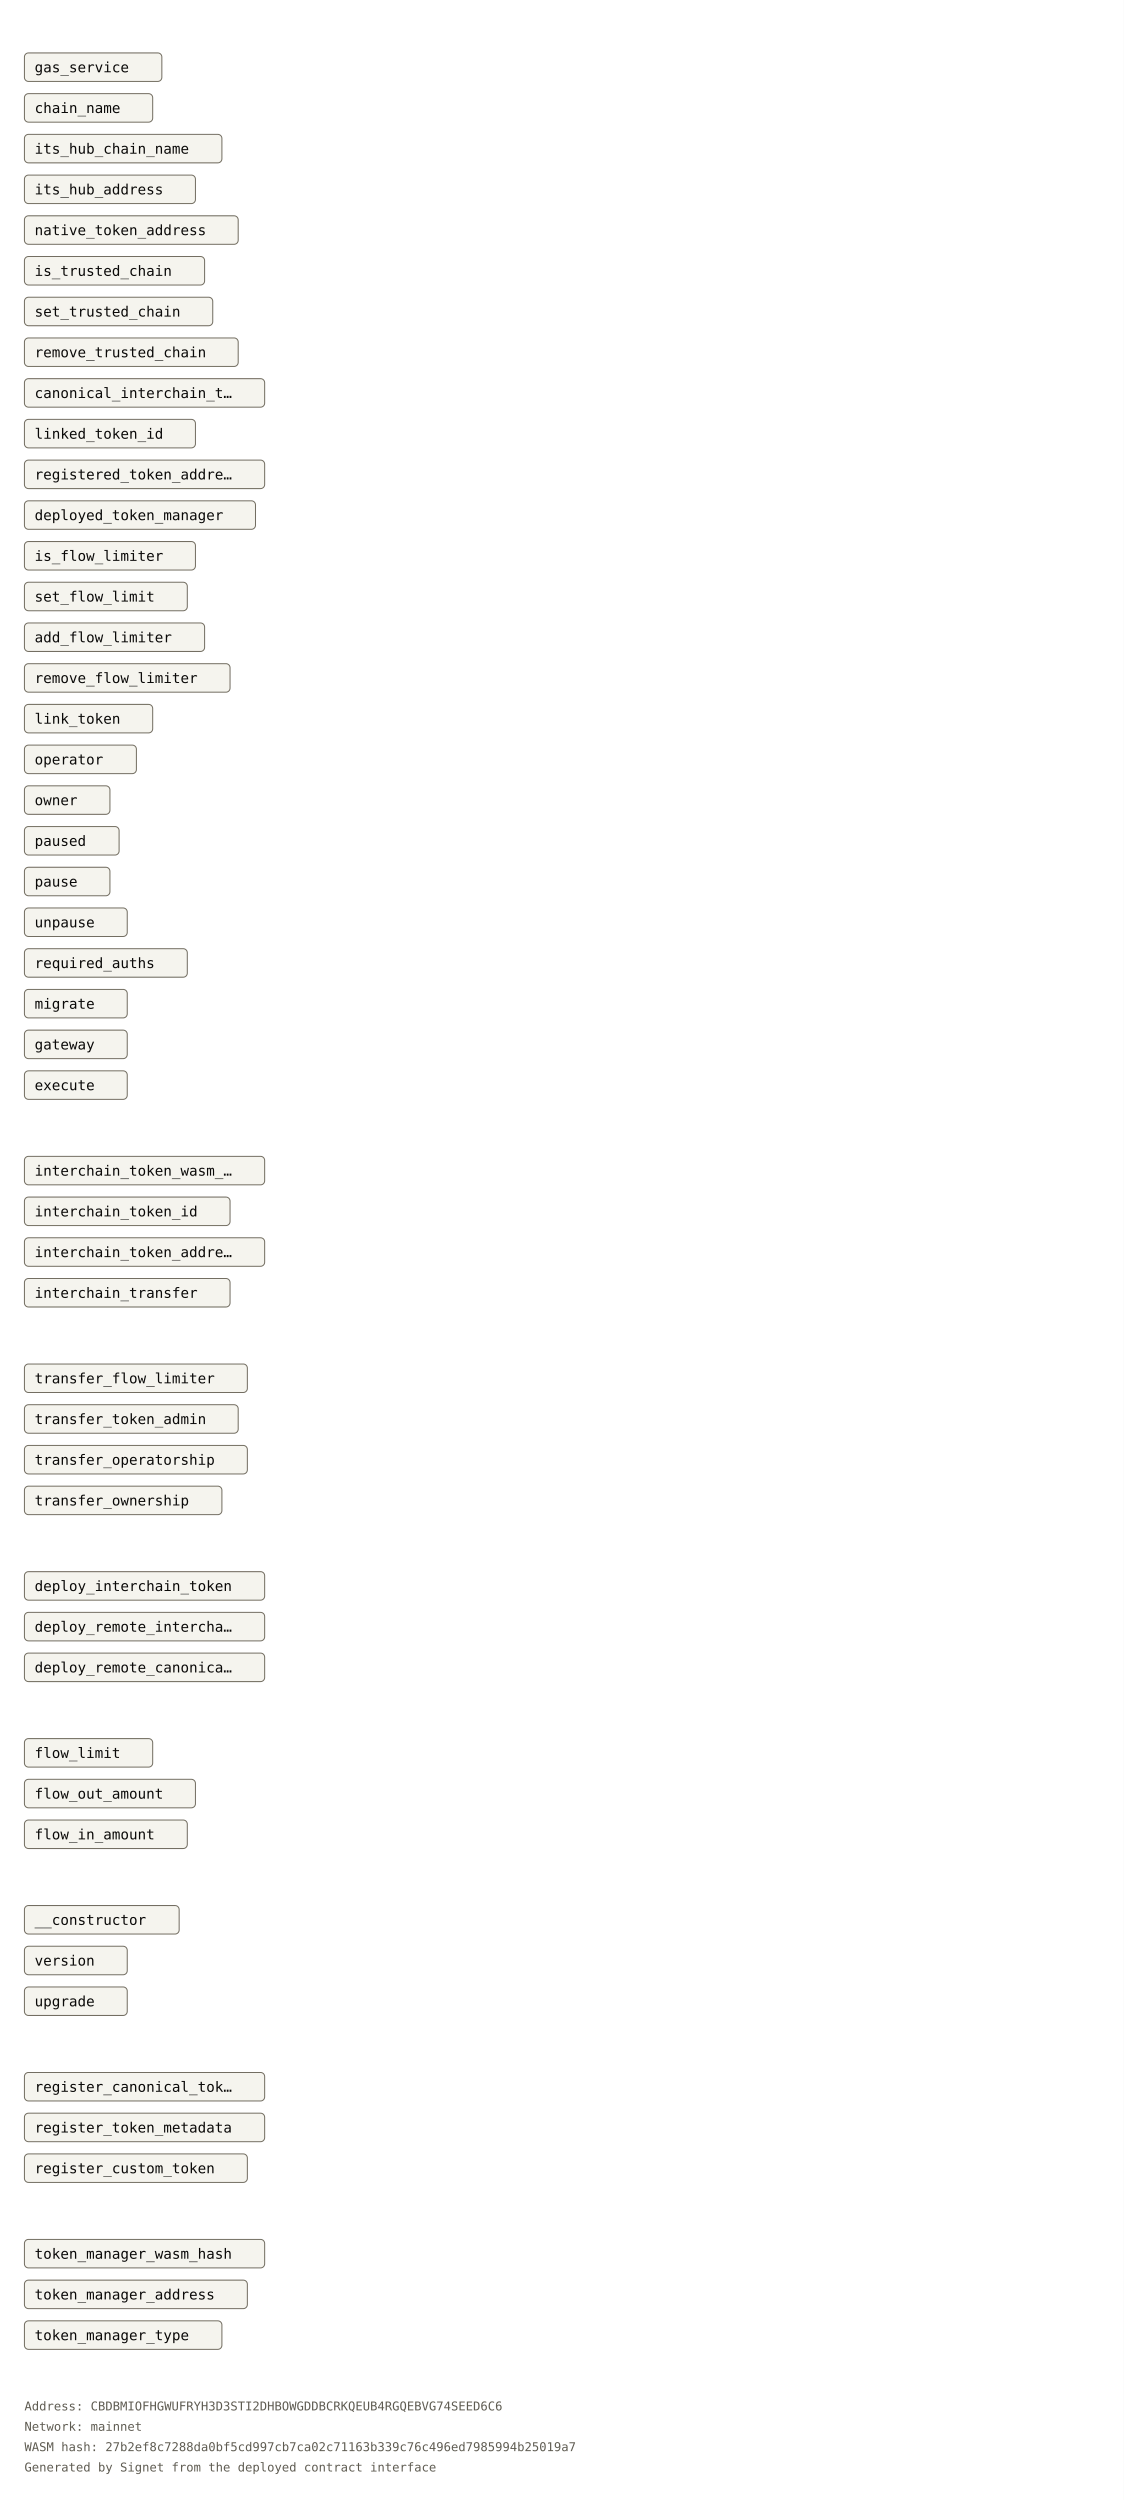
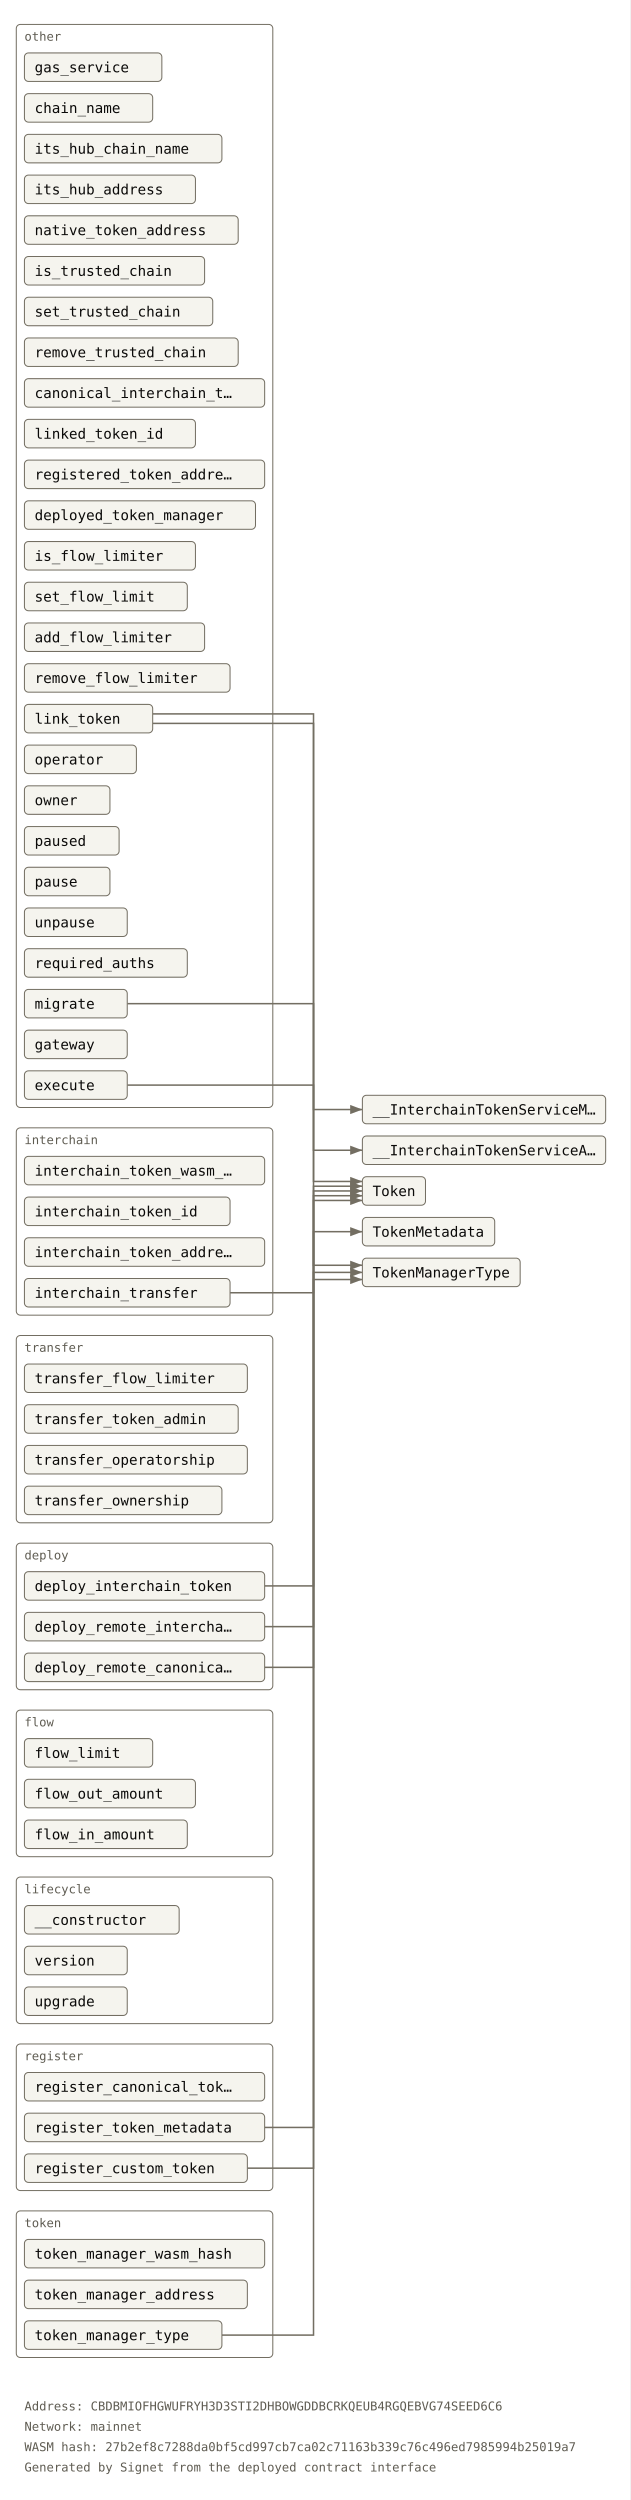
- <svg xmlns="http://www.w3.org/2000/svg" width="1104" height="2456" viewBox="0 0 1104 2456" role="img" aria-labelledby="export-title export-desc">
+ <svg xmlns="http://www.w3.org/2000/svg" width="619" height="2456" viewBox="0 0 619 2456" role="img" aria-labelledby="export-title export-desc">
  <style>text { font-family: monospace; font-size: 14px; }
.footer, .group-label { font-size: 12px; }
.canvas { fill: #ffffff; }
.node { fill: #f5f4ee; stroke: #736e62; }
.group { fill: none; stroke: #736e62; }
.label { fill: #0a0908; }
.footer, .group-label { fill: #5e5b51; }
.edge { fill: none; stroke: #736e62; stroke-width: 1.5; }
.arrow { fill: #736e62; }
@media (prefers-color-scheme: dark) { .canvas { fill: #0a0908; }
.node { fill: #181614; stroke: #736e62; }
.group { fill: none; stroke: #736e62; }
.label { fill: #f5f4ee; }
.footer, .group-label { fill: #9e9a8f; }
.edge { fill: none; stroke: #736e62; stroke-width: 1.5; }
.arrow { fill: #736e62; } }</style>
-   <rect class="canvas" width="1104" height="2456" />
+   <rect class="canvas" width="619" height="2456" />
  <defs>
    <marker id="export-arrow" markerWidth="8" markerHeight="6" refX="8" refY="3" orient="auto">
      <path class="arrow" d="M0,0 L8,3 L0,6 Z" />
    </marker>
  </defs>
+   <rect class="group" x="16" y="24" width="252" height="1064" rx="4" />
+   <text class="group-label" x="24" y="40">other</text>
+   <rect class="group" x="16" y="1108" width="252" height="184" rx="4" />
+   <text class="group-label" x="24" y="1124">interchain</text>
+   <rect class="group" x="16" y="1312" width="252" height="184" rx="4" />
+   <text class="group-label" x="24" y="1328">transfer</text>
+   <rect class="group" x="16" y="1516" width="252" height="144" rx="4" />
+   <text class="group-label" x="24" y="1532">deploy</text>
+   <rect class="group" x="16" y="1680" width="252" height="144" rx="4" />
+   <text class="group-label" x="24" y="1696">flow</text>
+   <rect class="group" x="16" y="1844" width="252" height="144" rx="4" />
+   <text class="group-label" x="24" y="1860">lifecycle</text>
+   <rect class="group" x="16" y="2008" width="252" height="144" rx="4" />
+   <text class="group-label" x="24" y="2024">register</text>
+   <rect class="group" x="16" y="2172" width="252" height="144" rx="4" />
+   <text class="group-label" x="24" y="2188">token</text>
+   <polyline class="edge" points="218,2294 308,2294 308,1257 356,1257" marker-end="url(#export-arrow)" />
+   <polyline class="edge" points="260,1558 308,1558 308,1210 356,1210" marker-end="url(#export-arrow)" />
+   <polyline class="edge" points="260,1598 308,1598 308,1170 356,1170" marker-end="url(#export-arrow)" />
+   <polyline class="edge" points="260,1638 308,1638 308,1174.667 356,1174.667" marker-end="url(#export-arrow)" />
+   <polyline class="edge" points="260,2090 308,2090 308,1179.333 356,1179.333" marker-end="url(#export-arrow)" />
+   <polyline class="edge" points="243,2130 308,2130 308,1250 356,1250" marker-end="url(#export-arrow)" />
+   <polyline class="edge" points="150,710.667 308,710.667 308,1243 356,1243" marker-end="url(#export-arrow)" />
+   <polyline class="edge" points="150,701.333 308,701.333 308,1160.667 356,1160.667" marker-end="url(#export-arrow)" />
+   <polyline class="edge" points="226,1270 308,1270 308,1165.333 356,1165.333" marker-end="url(#export-arrow)" />
+   <polyline class="edge" points="125,986 308,986 308,1090 356,1090" marker-end="url(#export-arrow)" />
+   <polyline class="edge" points="125,1066 308,1066 308,1130 356,1130" marker-end="url(#export-arrow)" />
  <g>
    <rect class="node" x="24" y="52" width="135" height="28" rx="4" />
    <text class="label" x="34" y="71">gas_service</text>
  </g>
  <g>
    <rect class="node" x="24" y="92" width="126" height="28" rx="4" />
    <text class="label" x="34" y="111">chain_name</text>
  </g>
  <g>
    <rect class="node" x="24" y="132" width="194" height="28" rx="4" />
    <text class="label" x="34" y="151">its_hub_chain_name</text>
  </g>
  <g>
    <rect class="node" x="24" y="172" width="168" height="28" rx="4" />
    <text class="label" x="34" y="191">its_hub_address</text>
  </g>
  <g>
    <rect class="node" x="24" y="212" width="210" height="28" rx="4" />
    <text class="label" x="34" y="231">native_token_address</text>
  </g>
  <g>
    <rect class="node" x="24" y="1136" width="236" height="28" rx="4" />
    <text class="label" x="34" y="1155">interchain_token_wasm_…</text>
  </g>
  <g>
    <rect class="node" x="24" y="2200" width="236" height="28" rx="4" />
    <text class="label" x="34" y="2219">token_manager_wasm_hash</text>
  </g>
  <g>
    <rect class="node" x="24" y="252" width="177" height="28" rx="4" />
    <text class="label" x="34" y="271">is_trusted_chain</text>
  </g>
  <g>
    <rect class="node" x="24" y="292" width="185" height="28" rx="4" />
    <text class="label" x="34" y="311">set_trusted_chain</text>
  </g>
  <g>
    <rect class="node" x="24" y="332" width="210" height="28" rx="4" />
    <text class="label" x="34" y="351">remove_trusted_chain</text>
  </g>
  <g>
    <rect class="node" x="24" y="1176" width="202" height="28" rx="4" />
    <text class="label" x="34" y="1195">interchain_token_id</text>
  </g>
  <g>
    <rect class="node" x="24" y="372" width="236" height="28" rx="4" />
    <text class="label" x="34" y="391">canonical_interchain_t…</text>
  </g>
  <g>
    <rect class="node" x="24" y="412" width="168" height="28" rx="4" />
    <text class="label" x="34" y="431">linked_token_id</text>
  </g>
  <g>
    <rect class="node" x="24" y="1216" width="236" height="28" rx="4" />
    <text class="label" x="34" y="1235">interchain_token_addre…</text>
  </g>
  <g>
    <rect class="node" x="24" y="2240" width="219" height="28" rx="4" />
    <text class="label" x="34" y="2259">token_manager_address</text>
  </g>
  <g>
    <rect class="node" x="24" y="452" width="236" height="28" rx="4" />
    <text class="label" x="34" y="471">registered_token_addre…</text>
  </g>
  <g>
    <rect class="node" x="24" y="492" width="227" height="28" rx="4" />
    <text class="label" x="34" y="511">deployed_token_manager</text>
  </g>
  <g>
    <rect class="node" x="24" y="2280" width="194" height="28" rx="4" />
    <text class="label" x="34" y="2299">token_manager_type</text>
  </g>
  <g>
    <rect class="node" x="24" y="1708" width="126" height="28" rx="4" />
    <text class="label" x="34" y="1727">flow_limit</text>
  </g>
  <g>
    <rect class="node" x="24" y="1748" width="168" height="28" rx="4" />
    <text class="label" x="34" y="1767">flow_out_amount</text>
  </g>
  <g>
    <rect class="node" x="24" y="1788" width="160" height="28" rx="4" />
    <text class="label" x="34" y="1807">flow_in_amount</text>
  </g>
  <g>
    <rect class="node" x="24" y="532" width="168" height="28" rx="4" />
    <text class="label" x="34" y="551">is_flow_limiter</text>
  </g>
  <g>
    <rect class="node" x="24" y="572" width="160" height="28" rx="4" />
    <text class="label" x="34" y="591">set_flow_limit</text>
  </g>
  <g>
    <rect class="node" x="24" y="612" width="177" height="28" rx="4" />
    <text class="label" x="34" y="631">add_flow_limiter</text>
  </g>
  <g>
    <rect class="node" x="24" y="652" width="202" height="28" rx="4" />
    <text class="label" x="34" y="671">remove_flow_limiter</text>
  </g>
  <g>
    <rect class="node" x="24" y="1340" width="219" height="28" rx="4" />
    <text class="label" x="34" y="1359">transfer_flow_limiter</text>
  </g>
  <g>
    <rect class="node" x="24" y="1544" width="236" height="28" rx="4" />
    <text class="label" x="34" y="1563">deploy_interchain_token</text>
  </g>
  <g>
    <rect class="node" x="24" y="1584" width="236" height="28" rx="4" />
    <text class="label" x="34" y="1603">deploy_remote_intercha…</text>
  </g>
  <g>
    <rect class="node" x="24" y="2036" width="236" height="28" rx="4" />
    <text class="label" x="34" y="2055">register_canonical_tok…</text>
  </g>
  <g>
    <rect class="node" x="24" y="1624" width="236" height="28" rx="4" />
    <text class="label" x="34" y="1643">deploy_remote_canonica…</text>
  </g>
  <g>
    <rect class="node" x="24" y="2076" width="236" height="28" rx="4" />
    <text class="label" x="34" y="2095">register_token_metadata</text>
  </g>
  <g>
    <rect class="node" x="24" y="2116" width="219" height="28" rx="4" />
    <text class="label" x="34" y="2135">register_custom_token</text>
  </g>
  <g>
    <rect class="node" x="24" y="692" width="126" height="28" rx="4" />
    <text class="label" x="34" y="711">link_token</text>
  </g>
  <g>
    <rect class="node" x="24" y="1256" width="202" height="28" rx="4" />
    <text class="label" x="34" y="1275">interchain_transfer</text>
  </g>
  <g>
    <rect class="node" x="24" y="1380" width="210" height="28" rx="4" />
    <text class="label" x="34" y="1399">transfer_token_admin</text>
  </g>
  <g>
    <rect class="node" x="24" y="1872" width="152" height="28" rx="4" />
    <text class="label" x="34" y="1891">__constructor</text>
  </g>
  <g>
    <rect class="node" x="24" y="732" width="110" height="28" rx="4" />
    <text class="label" x="34" y="751">operator</text>
  </g>
  <g>
    <rect class="node" x="24" y="1420" width="219" height="28" rx="4" />
    <text class="label" x="34" y="1439">transfer_operatorship</text>
  </g>
  <g>
    <rect class="node" x="24" y="772" width="84" height="28" rx="4" />
    <text class="label" x="34" y="791">owner</text>
  </g>
  <g>
    <rect class="node" x="24" y="1460" width="194" height="28" rx="4" />
    <text class="label" x="34" y="1479">transfer_ownership</text>
  </g>
  <g>
    <rect class="node" x="24" y="812" width="93" height="28" rx="4" />
    <text class="label" x="34" y="831">paused</text>
  </g>
  <g>
    <rect class="node" x="24" y="852" width="84" height="28" rx="4" />
    <text class="label" x="34" y="871">pause</text>
  </g>
  <g>
    <rect class="node" x="24" y="892" width="101" height="28" rx="4" />
    <text class="label" x="34" y="911">unpause</text>
  </g>
  <g>
    <rect class="node" x="24" y="1912" width="101" height="28" rx="4" />
    <text class="label" x="34" y="1931">version</text>
  </g>
  <g>
    <rect class="node" x="24" y="932" width="160" height="28" rx="4" />
    <text class="label" x="34" y="951">required_auths</text>
  </g>
  <g>
    <rect class="node" x="24" y="1952" width="101" height="28" rx="4" />
    <text class="label" x="34" y="1971">upgrade</text>
  </g>
  <g>
    <rect class="node" x="24" y="972" width="101" height="28" rx="4" />
    <text class="label" x="34" y="991">migrate</text>
  </g>
  <g>
    <rect class="node" x="24" y="1012" width="101" height="28" rx="4" />
    <text class="label" x="34" y="1031">gateway</text>
  </g>
  <g>
    <rect class="node" x="24" y="1052" width="101" height="28" rx="4" />
    <text class="label" x="34" y="1071">execute</text>
+   </g>
+   <g>
+     <rect class="node" x="356" y="1236" width="155" height="28" rx="4" />
+     <text class="label" x="366" y="1255">TokenManagerType</text>
+   </g>
+   <g>
+     <rect class="node" x="356" y="1196" width="130" height="28" rx="4" />
+     <text class="label" x="366" y="1215">TokenMetadata</text>
+   </g>
+   <g>
+     <rect class="node" x="356" y="1156" width="62" height="28" rx="4" />
+     <text class="label" x="366" y="1175">Token</text>
+   </g>
+   <g>
+     <rect class="node" x="356" y="1076" width="239" height="28" rx="4" />
+     <text class="label" x="366" y="1095">__InterchainTokenServiceM…</text>
+   </g>
+   <g>
+     <rect class="node" x="356" y="1116" width="239" height="28" rx="4" />
+     <text class="label" x="366" y="1135">__InterchainTokenServiceA…</text>
  </g>
  <text class="footer" x="24" y="2368">Address: CBDBMIOFHGWUFRYH3D3STI2DHBOWGDDBCRKQEUB4RGQEBVG74SEED6C6</text>
  <text class="footer" x="24" y="2388">Network: mainnet</text>
  <text class="footer" x="24" y="2408">WASM hash: 27b2ef8c7288da0bf5cd997cb7ca02c71163b339c76c496ed7985994b25019a7</text>
  <text class="footer" x="24" y="2428">Generated by Signet from the deployed contract interface</text>
</svg>
